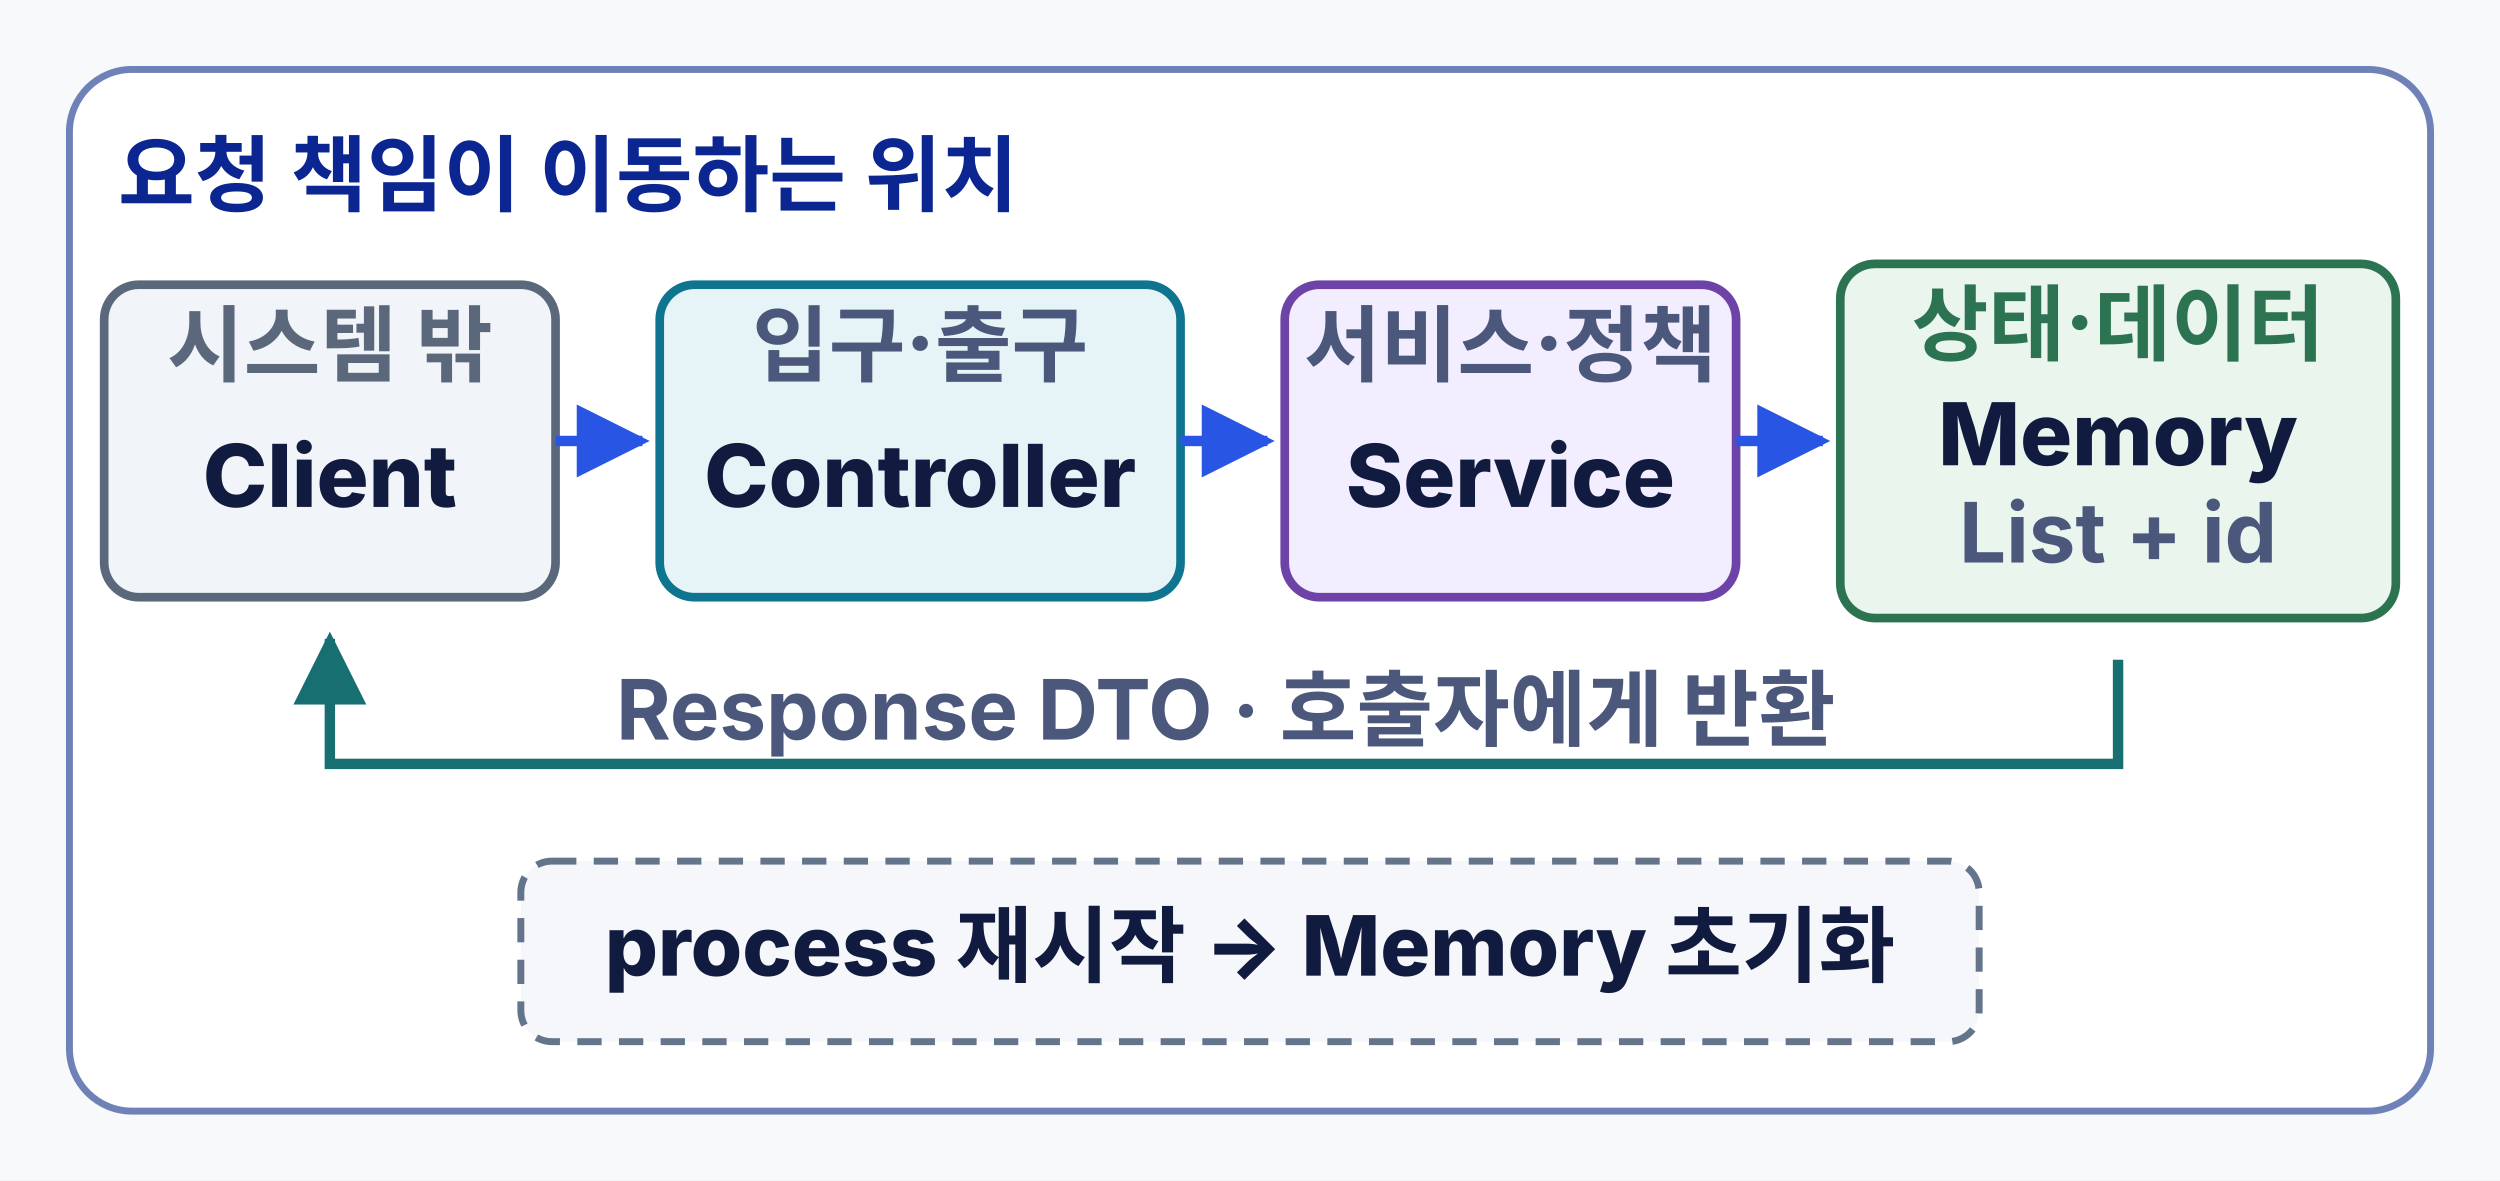
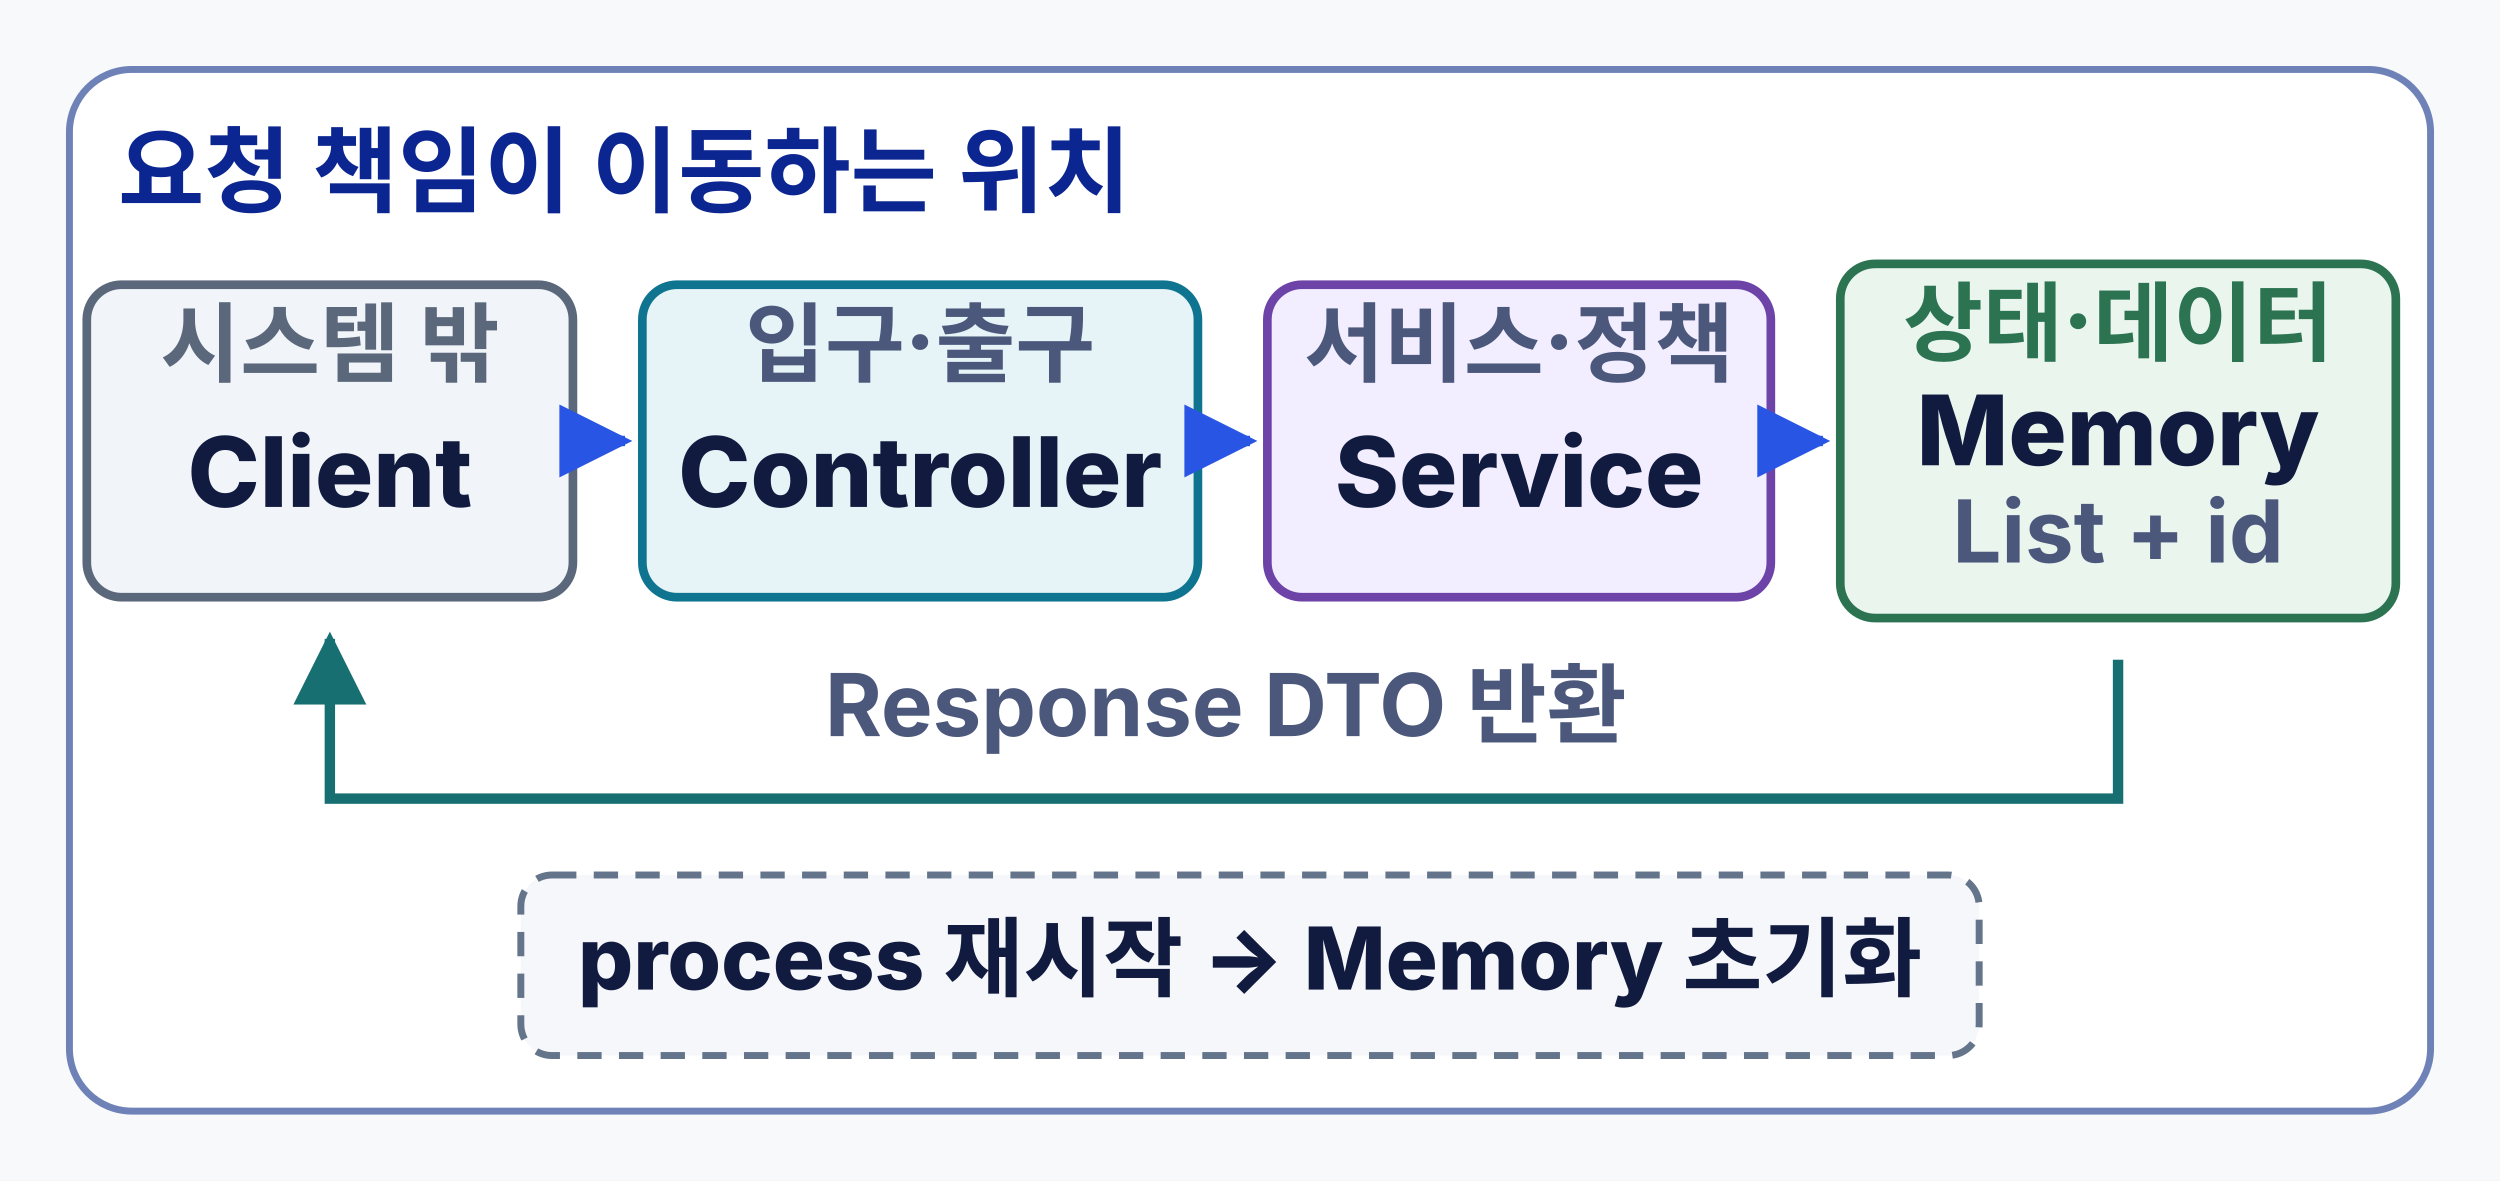
<svg xmlns="http://www.w3.org/2000/svg" viewBox="0 0 720 340" role="img" aria-labelledby="seq01-title seq01-desc">
  <defs>
    <marker id="arrow" viewBox="0 0 10 10" refX="9" refY="5" markerWidth="7" markerHeight="7" orient="auto-start-reverse">
      <path d="M0 0 10 5 0 10z" fill="#2955E4" />
    </marker>
    <marker id="return-arrow" viewBox="0 0 10 10" refX="9" refY="5" markerWidth="7" markerHeight="7" orient="auto-start-reverse">
      <path d="M0 0 10 5 0 10z" fill="#176F72" />
    </marker>
    <style>
      text{font-family:system-ui,-apple-system,BlinkMacSystemFont,sans-serif;fill:#111B3F}
      .frame{fill:#FFFFFF;stroke:#6F82B8;stroke-width:2}
      .node{stroke-width:2.5}
      .layer-outside{fill:#F1F5F9;stroke:#5B677A}
      .layer-interface{fill:#E6F4F7;stroke:#0E7490}
      .layer-application{fill:#F2EDFF;stroke:#6D43A8}
      .layer-resource{fill:#EAF5EE;stroke:#2C7352}
      .layer-integration{fill:#FFF4D6;stroke:#926000}
      .layer-runtime{fill:#EEF2F7;stroke:#52627A}
      [data-layer="outside"] .layer{fill:#5B677A}
      [data-layer="resource"] .layer{fill:#2C7352}
      .flow{fill:none;stroke:#2955E4;stroke-width:3;marker-end:url(#arrow)}
      .return{fill:none;stroke:#176F72;stroke-width:3;marker-end:url(#return-arrow)}
      .state{fill:#F6F7FA;stroke:#64748B;stroke-width:2;stroke-dasharray:7 5}
-       .group{font-size:24px;font-weight:850;fill:#0C2691}
-       .layer{font-size:24px;font-weight:800;fill:#4B587C;text-anchor:middle}
-       .name{font-size:25px;font-weight:800;text-anchor:middle}
-       .body{font-size:24px;font-weight:650;fill:#4B587C;text-anchor:middle}
-       .state-copy{font-size:24px;font-weight:800;text-anchor:middle}
+       .group{font-size:27px;font-weight:850;fill:#0C2691}
+       .layer{font-size:25px;font-weight:800;fill:#4B587C;text-anchor:middle}
+       .name{font-size:28px;font-weight:800;text-anchor:middle}
+       .body{font-size:25px;font-weight:650;fill:#4B587C;text-anchor:middle}
+       .state-copy{font-size:25px;font-weight:800;text-anchor:middle}
    </style>
  </defs>
  <rect width="720" height="340" fill="#F8F9FB" />
  <rect x="20" y="20" width="680" height="300" rx="18" class="frame" />
  <text x="34" y="59" class="group">요청 책임이 이동하는 위치</text>
  <g data-layer="outside">
-     <rect x="30" y="82" width="130" height="90" rx="10" class="node layer-outside" />
+     <rect x="25" y="82" width="140" height="90" rx="10" class="node layer-outside" />
    <text x="95" y="108" class="layer">시스템 밖</text>
    <text x="95" y="146" class="name">Client</text>
  </g>
-   <path d="M160 127h25" class="flow" />
+   <path d="M165 127h15" class="flow" />
  <g data-layer="interface">
-     <rect x="190" y="82" width="150" height="90" rx="10" class="node layer-interface" />
+     <rect x="185" y="82" width="160" height="90" rx="10" class="node layer-interface" />
    <text x="265" y="108" class="layer">입구·출구</text>
    <text x="265" y="146" class="name">Controller</text>
  </g>
-   <path d="M340 127h25" class="flow" />
+   <path d="M345 127h15" class="flow" />
  <g data-layer="application">
-     <rect x="370" y="82" width="130" height="90" rx="10" class="node layer-application" />
-     <text x="435" y="108" class="layer">서비스·정책</text>
-     <text x="435" y="146" class="name">Service</text>
+     <rect x="365" y="82" width="145" height="90" rx="10" class="node layer-application" />
+     <text x="437.5" y="108" class="layer">서비스·정책</text>
+     <text x="437.5" y="146" class="name">Service</text>
  </g>
-   <path d="M500 127h25" class="flow" />
+   <path d="M510 127h15" class="flow" />
  <g data-layer="resource">
    <rect x="530" y="76" width="160" height="102" rx="10" class="node layer-resource" />
    <text x="610" y="102" class="layer">상태·데이터</text>
    <text x="610" y="134" class="name">Memory</text>
    <text x="610" y="162" class="body">List + id</text>
  </g>
-   <path d="M610 190v30H95v-36" class="return" />
-   <text x="353" y="213" class="body">Response DTO · 호출자에게 반환</text>
+   <path d="M610 190v40H95v-46" class="return" />
+   <text x="353" y="212" class="body">Response DTO 반환</text>
  <g data-semantic="state">
-     <rect x="150" y="248" width="420" height="52" rx="9" class="state" />
-     <text x="360" y="281" class="state-copy">process 재시작 → Memory 초기화</text>
+     <rect x="150" y="252" width="420" height="52" rx="9" class="state" />
+     <text x="360" y="285" class="state-copy">process 재시작 → Memory 초기화</text>
  </g>
</svg>
